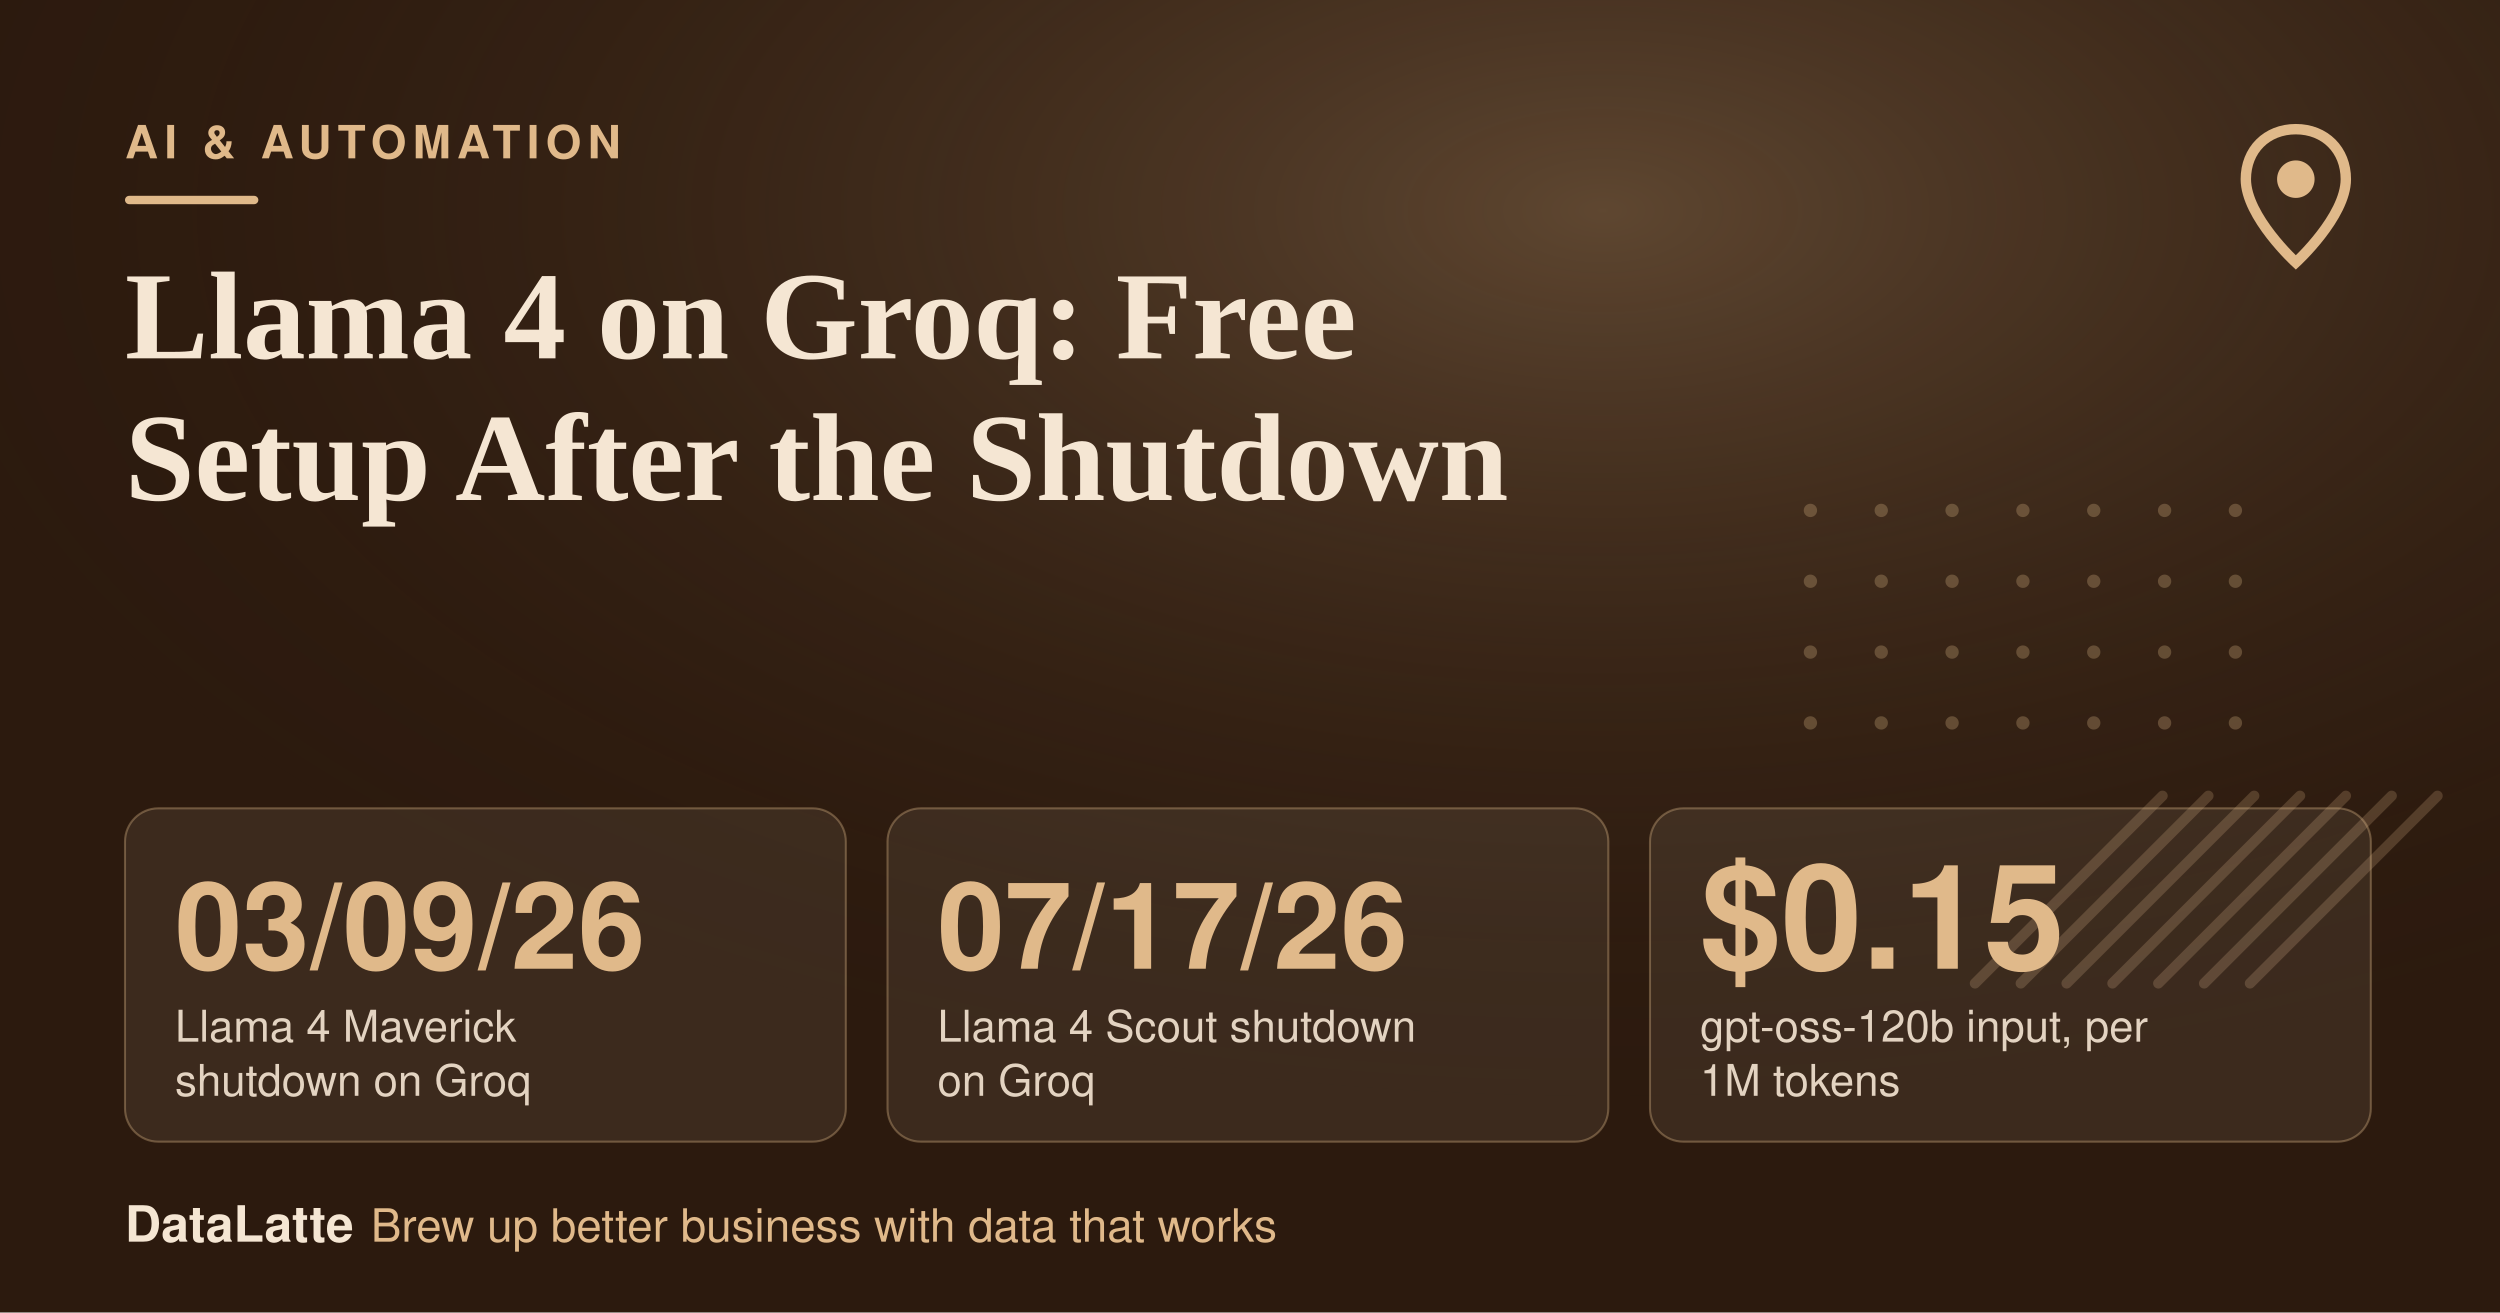
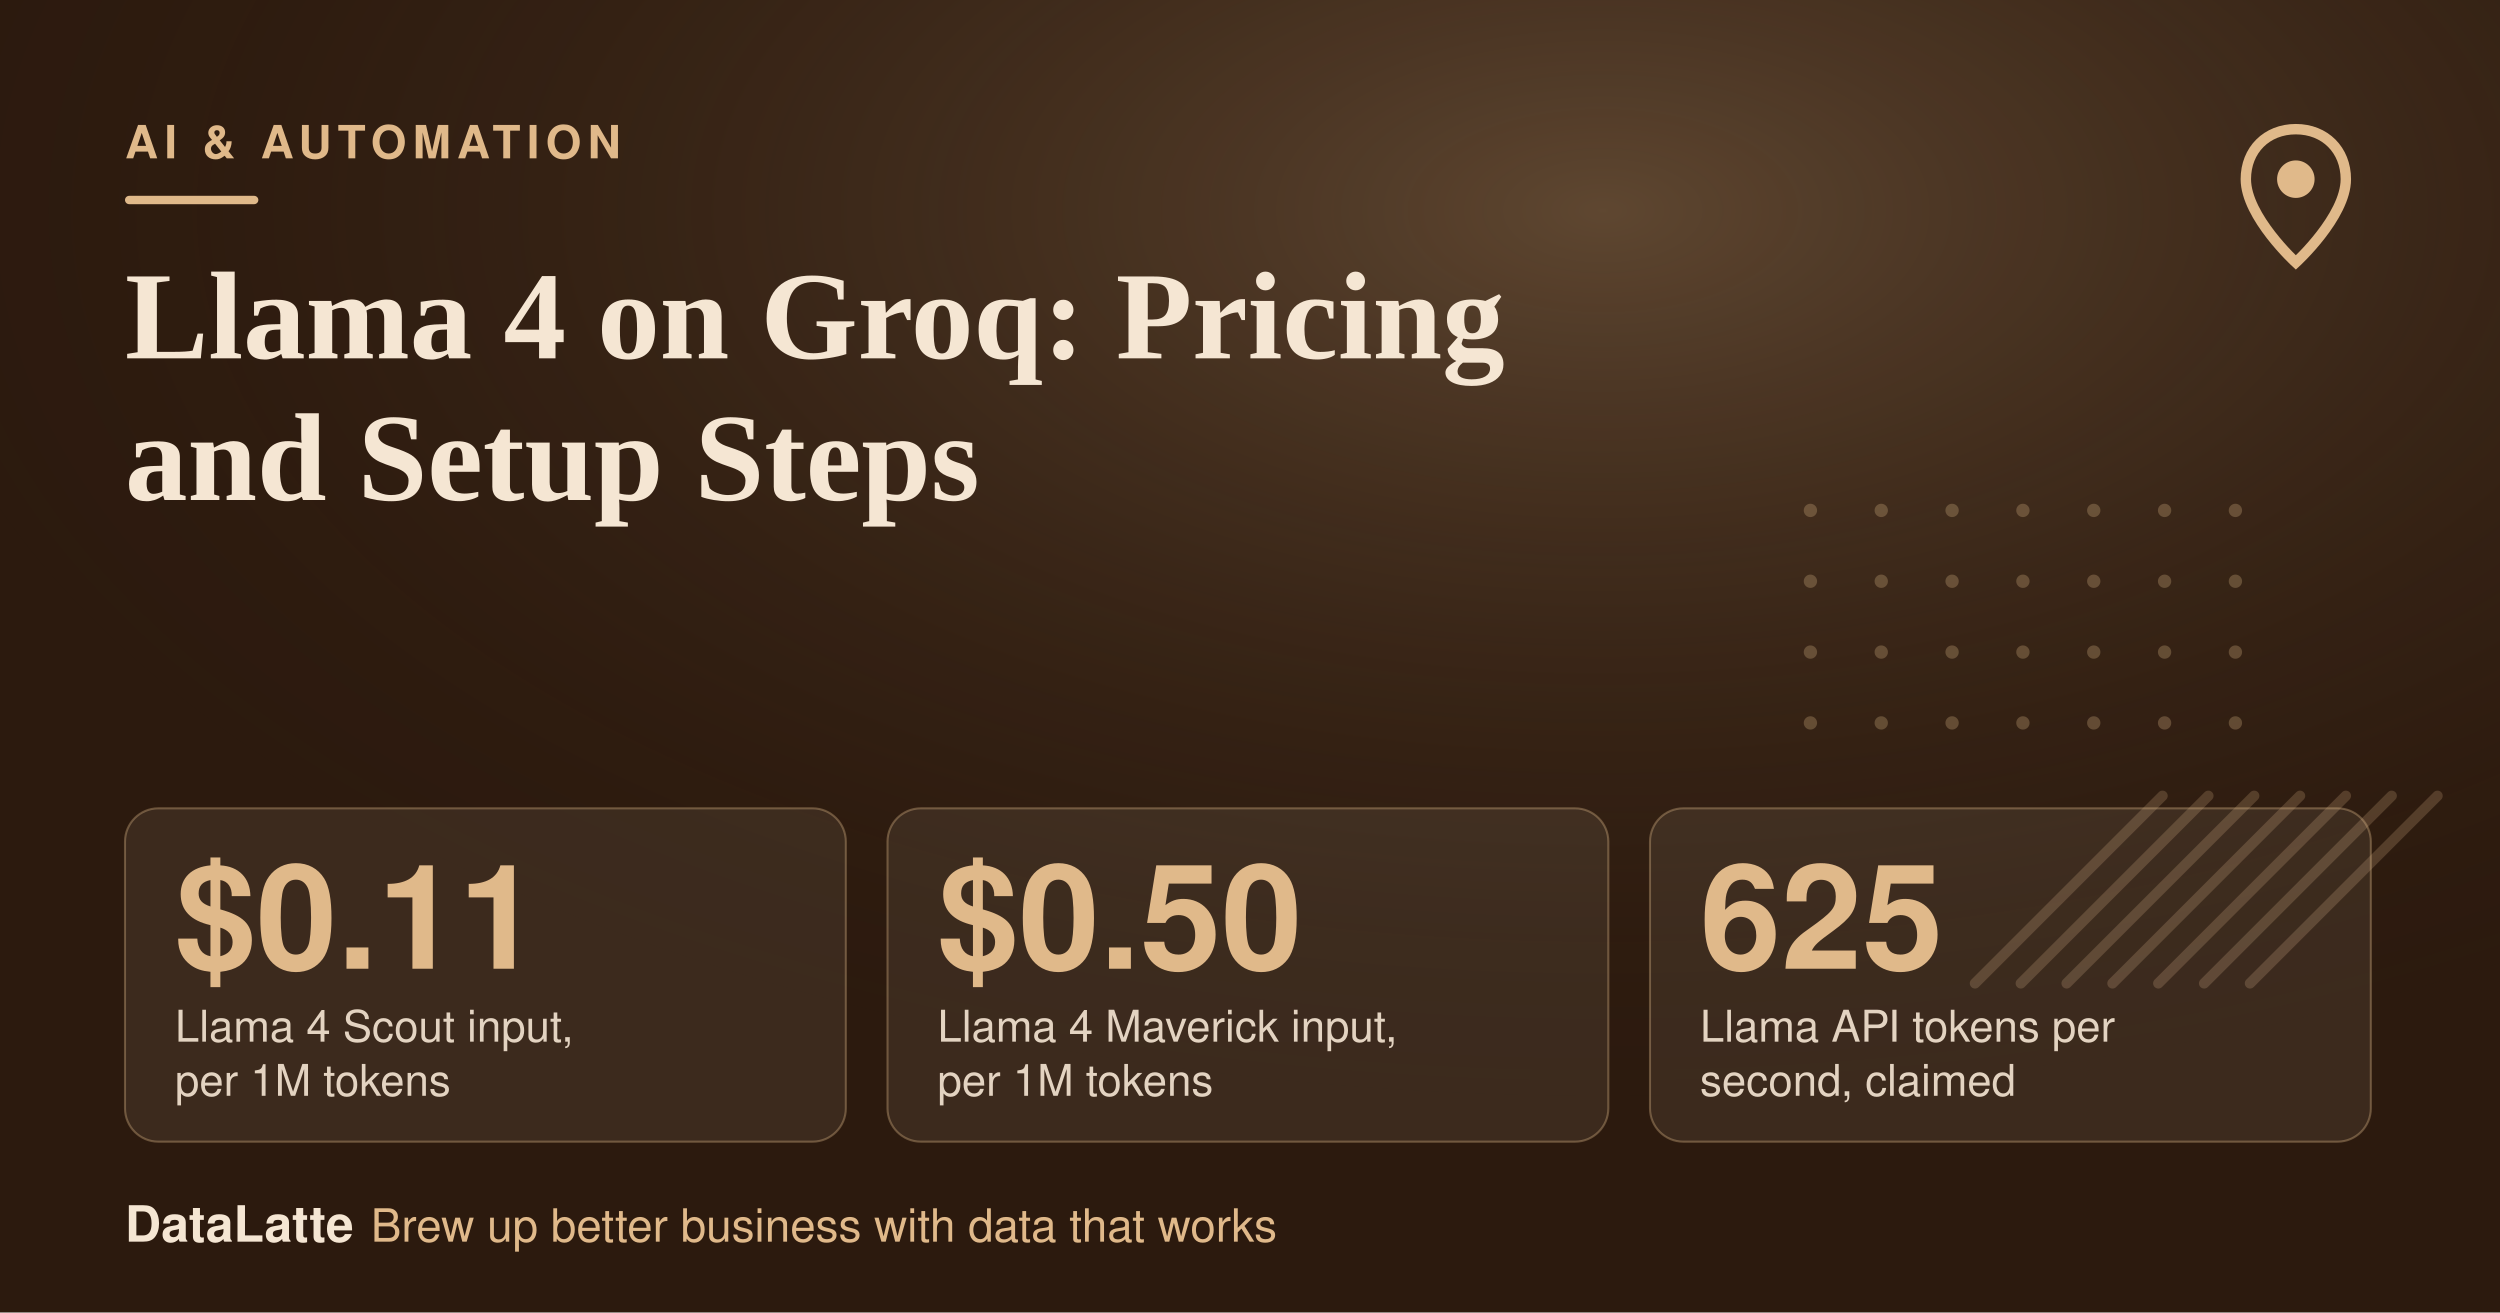
- <svg xmlns="http://www.w3.org/2000/svg" width="1200" height="630" viewBox="0 0 1200 630" role="img" aria-label="Llama 4 on Groq: Free Setup After the Shutdown">
+ <svg xmlns="http://www.w3.org/2000/svg" width="1200" height="630" viewBox="0 0 1200 630" role="img" aria-label="Llama 4 on Groq: Pricing and Setup Steps">
  <defs>
    <radialGradient id="g" cx="64%" cy="16%" r="70%">
      <stop offset="0" stop-color="#e0b98a" stop-opacity="0.28" />
      <stop offset="1" stop-color="#2c1a0e" stop-opacity="0" />
    </radialGradient>
  </defs>
  <rect width="1200" height="630" fill="#2c1a0e" />
  <rect width="1200" height="630" fill="url(#g)" />
  <circle cx="869" cy="245" r="3.2" fill="#e0b98a" fill-opacity="0.28" />
  <circle cx="869" cy="279" r="3.2" fill="#e0b98a" fill-opacity="0.28" />
  <circle cx="869" cy="313" r="3.2" fill="#e0b98a" fill-opacity="0.28" />
  <circle cx="869" cy="347" r="3.2" fill="#e0b98a" fill-opacity="0.28" />
  <circle cx="903" cy="245" r="3.2" fill="#e0b98a" fill-opacity="0.28" />
  <circle cx="903" cy="279" r="3.2" fill="#e0b98a" fill-opacity="0.28" />
  <circle cx="903" cy="313" r="3.2" fill="#e0b98a" fill-opacity="0.28" />
  <circle cx="903" cy="347" r="3.2" fill="#e0b98a" fill-opacity="0.28" />
  <circle cx="937" cy="245" r="3.2" fill="#e0b98a" fill-opacity="0.28" />
  <circle cx="937" cy="279" r="3.2" fill="#e0b98a" fill-opacity="0.28" />
  <circle cx="937" cy="313" r="3.2" fill="#e0b98a" fill-opacity="0.28" />
  <circle cx="937" cy="347" r="3.2" fill="#e0b98a" fill-opacity="0.28" />
  <circle cx="971" cy="245" r="3.2" fill="#e0b98a" fill-opacity="0.28" />
  <circle cx="971" cy="279" r="3.2" fill="#e0b98a" fill-opacity="0.28" />
  <circle cx="971" cy="313" r="3.2" fill="#e0b98a" fill-opacity="0.28" />
  <circle cx="971" cy="347" r="3.2" fill="#e0b98a" fill-opacity="0.28" />
  <circle cx="1005" cy="245" r="3.2" fill="#e0b98a" fill-opacity="0.28" />
  <circle cx="1005" cy="279" r="3.2" fill="#e0b98a" fill-opacity="0.28" />
  <circle cx="1005" cy="313" r="3.2" fill="#e0b98a" fill-opacity="0.28" />
  <circle cx="1005" cy="347" r="3.2" fill="#e0b98a" fill-opacity="0.28" />
  <circle cx="1039" cy="245" r="3.2" fill="#e0b98a" fill-opacity="0.28" />
  <circle cx="1039" cy="279" r="3.2" fill="#e0b98a" fill-opacity="0.28" />
  <circle cx="1039" cy="313" r="3.2" fill="#e0b98a" fill-opacity="0.28" />
  <circle cx="1039" cy="347" r="3.2" fill="#e0b98a" fill-opacity="0.28" />
  <circle cx="1073" cy="245" r="3.2" fill="#e0b98a" fill-opacity="0.28" />
  <circle cx="1073" cy="279" r="3.2" fill="#e0b98a" fill-opacity="0.28" />
  <circle cx="1073" cy="313" r="3.2" fill="#e0b98a" fill-opacity="0.28" />
  <circle cx="1073" cy="347" r="3.2" fill="#e0b98a" fill-opacity="0.28" />
  <line x1="948" y1="472" x2="1038" y2="382" stroke="#e0b98a" stroke-opacity="0.22" stroke-width="5" stroke-linecap="round" />
  <line x1="970" y1="472" x2="1060" y2="382" stroke="#e0b98a" stroke-opacity="0.22" stroke-width="5" stroke-linecap="round" />
  <line x1="992" y1="472" x2="1082" y2="382" stroke="#e0b98a" stroke-opacity="0.22" stroke-width="5" stroke-linecap="round" />
  <line x1="1014" y1="472" x2="1104" y2="382" stroke="#e0b98a" stroke-opacity="0.22" stroke-width="5" stroke-linecap="round" />
  <line x1="1036" y1="472" x2="1126" y2="382" stroke="#e0b98a" stroke-opacity="0.22" stroke-width="5" stroke-linecap="round" />
  <line x1="1058" y1="472" x2="1148" y2="382" stroke="#e0b98a" stroke-opacity="0.22" stroke-width="5" stroke-linecap="round" />
  <line x1="1080" y1="472" x2="1170" y2="382" stroke="#e0b98a" stroke-opacity="0.22" stroke-width="5" stroke-linecap="round" />
  <g transform="translate(1076 62) scale(1.0)">
    <path d="M26 0C12 0 2 10 2 24c0 18 24 40 24 40s24-22 24-40C50 10 40 0 26 0z" fill="none" stroke="#e0b98a" stroke-width="5" />
    <circle cx="26" cy="24" r="9" fill="#e0b98a" />
  </g>
  <text x="60" y="76" font-family="Helvetica, Arial, sans-serif" font-size="22" font-weight="700" fill="#e0b98a" letter-spacing="3">AI &amp; AUTOMATION</text>
  <rect x="60" y="94" width="64" height="4" rx="2" fill="#e0b98a" />
-   <text x="60" y="172" font-family="Georgia, 'Times New Roman', serif" font-size="60" font-weight="700" fill="#f5e6d3">Llama 4 on Groq: Free</text>
-   <text x="60" y="240" font-family="Georgia, 'Times New Roman', serif" font-size="60" font-weight="700" fill="#f5e6d3">Setup After the Shutdown</text>
+   <text x="60" y="172" font-family="Georgia, 'Times New Roman', serif" font-size="60" font-weight="700" fill="#f5e6d3">Llama 4 on Groq: Pricing</text>
+   <text x="60" y="240" font-family="Georgia, 'Times New Roman', serif" font-size="60" font-weight="700" fill="#f5e6d3">and Setup Steps</text>
  <rect x="60" y="388" width="346" height="160" rx="16" fill="#f5e6d3" fill-opacity="0.08" stroke="#e0b98a" stroke-opacity="0.35" />
-   <text x="84" y="465" font-family="Helvetica, Arial, sans-serif" font-size="58" font-weight="800" fill="#e0b98a">03/09/26</text>
-   <text x="84" y="500" font-family="Helvetica, Arial, sans-serif" font-size="21" fill="#f5e6d3" fill-opacity="0.9">Llama 4 Maverick</text>
-   <text x="84" y="526" font-family="Helvetica, Arial, sans-serif" font-size="21" fill="#f5e6d3" fill-opacity="0.9">shutdown on Groq</text>
+   <text x="84" y="465" font-family="Helvetica, Arial, sans-serif" font-size="70" font-weight="800" fill="#e0b98a">$0.11</text>
+   <text x="84" y="500" font-family="Helvetica, Arial, sans-serif" font-size="21" fill="#f5e6d3" fill-opacity="0.9">Llama 4 Scout input,</text>
+   <text x="84" y="526" font-family="Helvetica, Arial, sans-serif" font-size="21" fill="#f5e6d3" fill-opacity="0.9">per 1M tokens</text>
  <rect x="426" y="388" width="346" height="160" rx="16" fill="#f5e6d3" fill-opacity="0.08" stroke="#e0b98a" stroke-opacity="0.35" />
-   <text x="450" y="465" font-family="Helvetica, Arial, sans-serif" font-size="58" font-weight="800" fill="#e0b98a">07/17/26</text>
-   <text x="450" y="500" font-family="Helvetica, Arial, sans-serif" font-size="21" fill="#f5e6d3" fill-opacity="0.9">Llama 4 Scout shutdown</text>
-   <text x="450" y="526" font-family="Helvetica, Arial, sans-serif" font-size="21" fill="#f5e6d3" fill-opacity="0.9">on Groq</text>
+   <text x="450" y="465" font-family="Helvetica, Arial, sans-serif" font-size="70" font-weight="800" fill="#e0b98a">$0.50</text>
+   <text x="450" y="500" font-family="Helvetica, Arial, sans-serif" font-size="21" fill="#f5e6d3" fill-opacity="0.9">Llama 4 Maverick input,</text>
+   <text x="450" y="526" font-family="Helvetica, Arial, sans-serif" font-size="21" fill="#f5e6d3" fill-opacity="0.9">per 1M tokens</text>
  <rect x="792" y="388" width="346" height="160" rx="16" fill="#f5e6d3" fill-opacity="0.08" stroke="#e0b98a" stroke-opacity="0.35" />
-   <text x="816" y="465" font-family="Helvetica, Arial, sans-serif" font-size="70" font-weight="800" fill="#e0b98a">$0.15</text>
-   <text x="816" y="500" font-family="Helvetica, Arial, sans-serif" font-size="21" fill="#f5e6d3" fill-opacity="0.9">gpt-oss-120b input, per</text>
-   <text x="816" y="526" font-family="Helvetica, Arial, sans-serif" font-size="21" fill="#f5e6d3" fill-opacity="0.9">1M tokens</text>
+   <text x="816" y="465" font-family="Helvetica, Arial, sans-serif" font-size="70" font-weight="800" fill="#e0b98a">625</text>
+   <text x="816" y="500" font-family="Helvetica, Arial, sans-serif" font-size="21" fill="#f5e6d3" fill-opacity="0.9">Llama API tokens per</text>
+   <text x="816" y="526" font-family="Helvetica, Arial, sans-serif" font-size="21" fill="#f5e6d3" fill-opacity="0.9">second, claimed</text>
  <text x="60" y="596" font-family="Helvetica, Arial, sans-serif" font-size="24" font-weight="700" fill="#f5e6d3">DataLatte</text>
  <text x="178" y="596" font-family="Helvetica, Arial, sans-serif" font-size="22" fill="#e0b98a">Brew up better business with data that works</text>
</svg>
